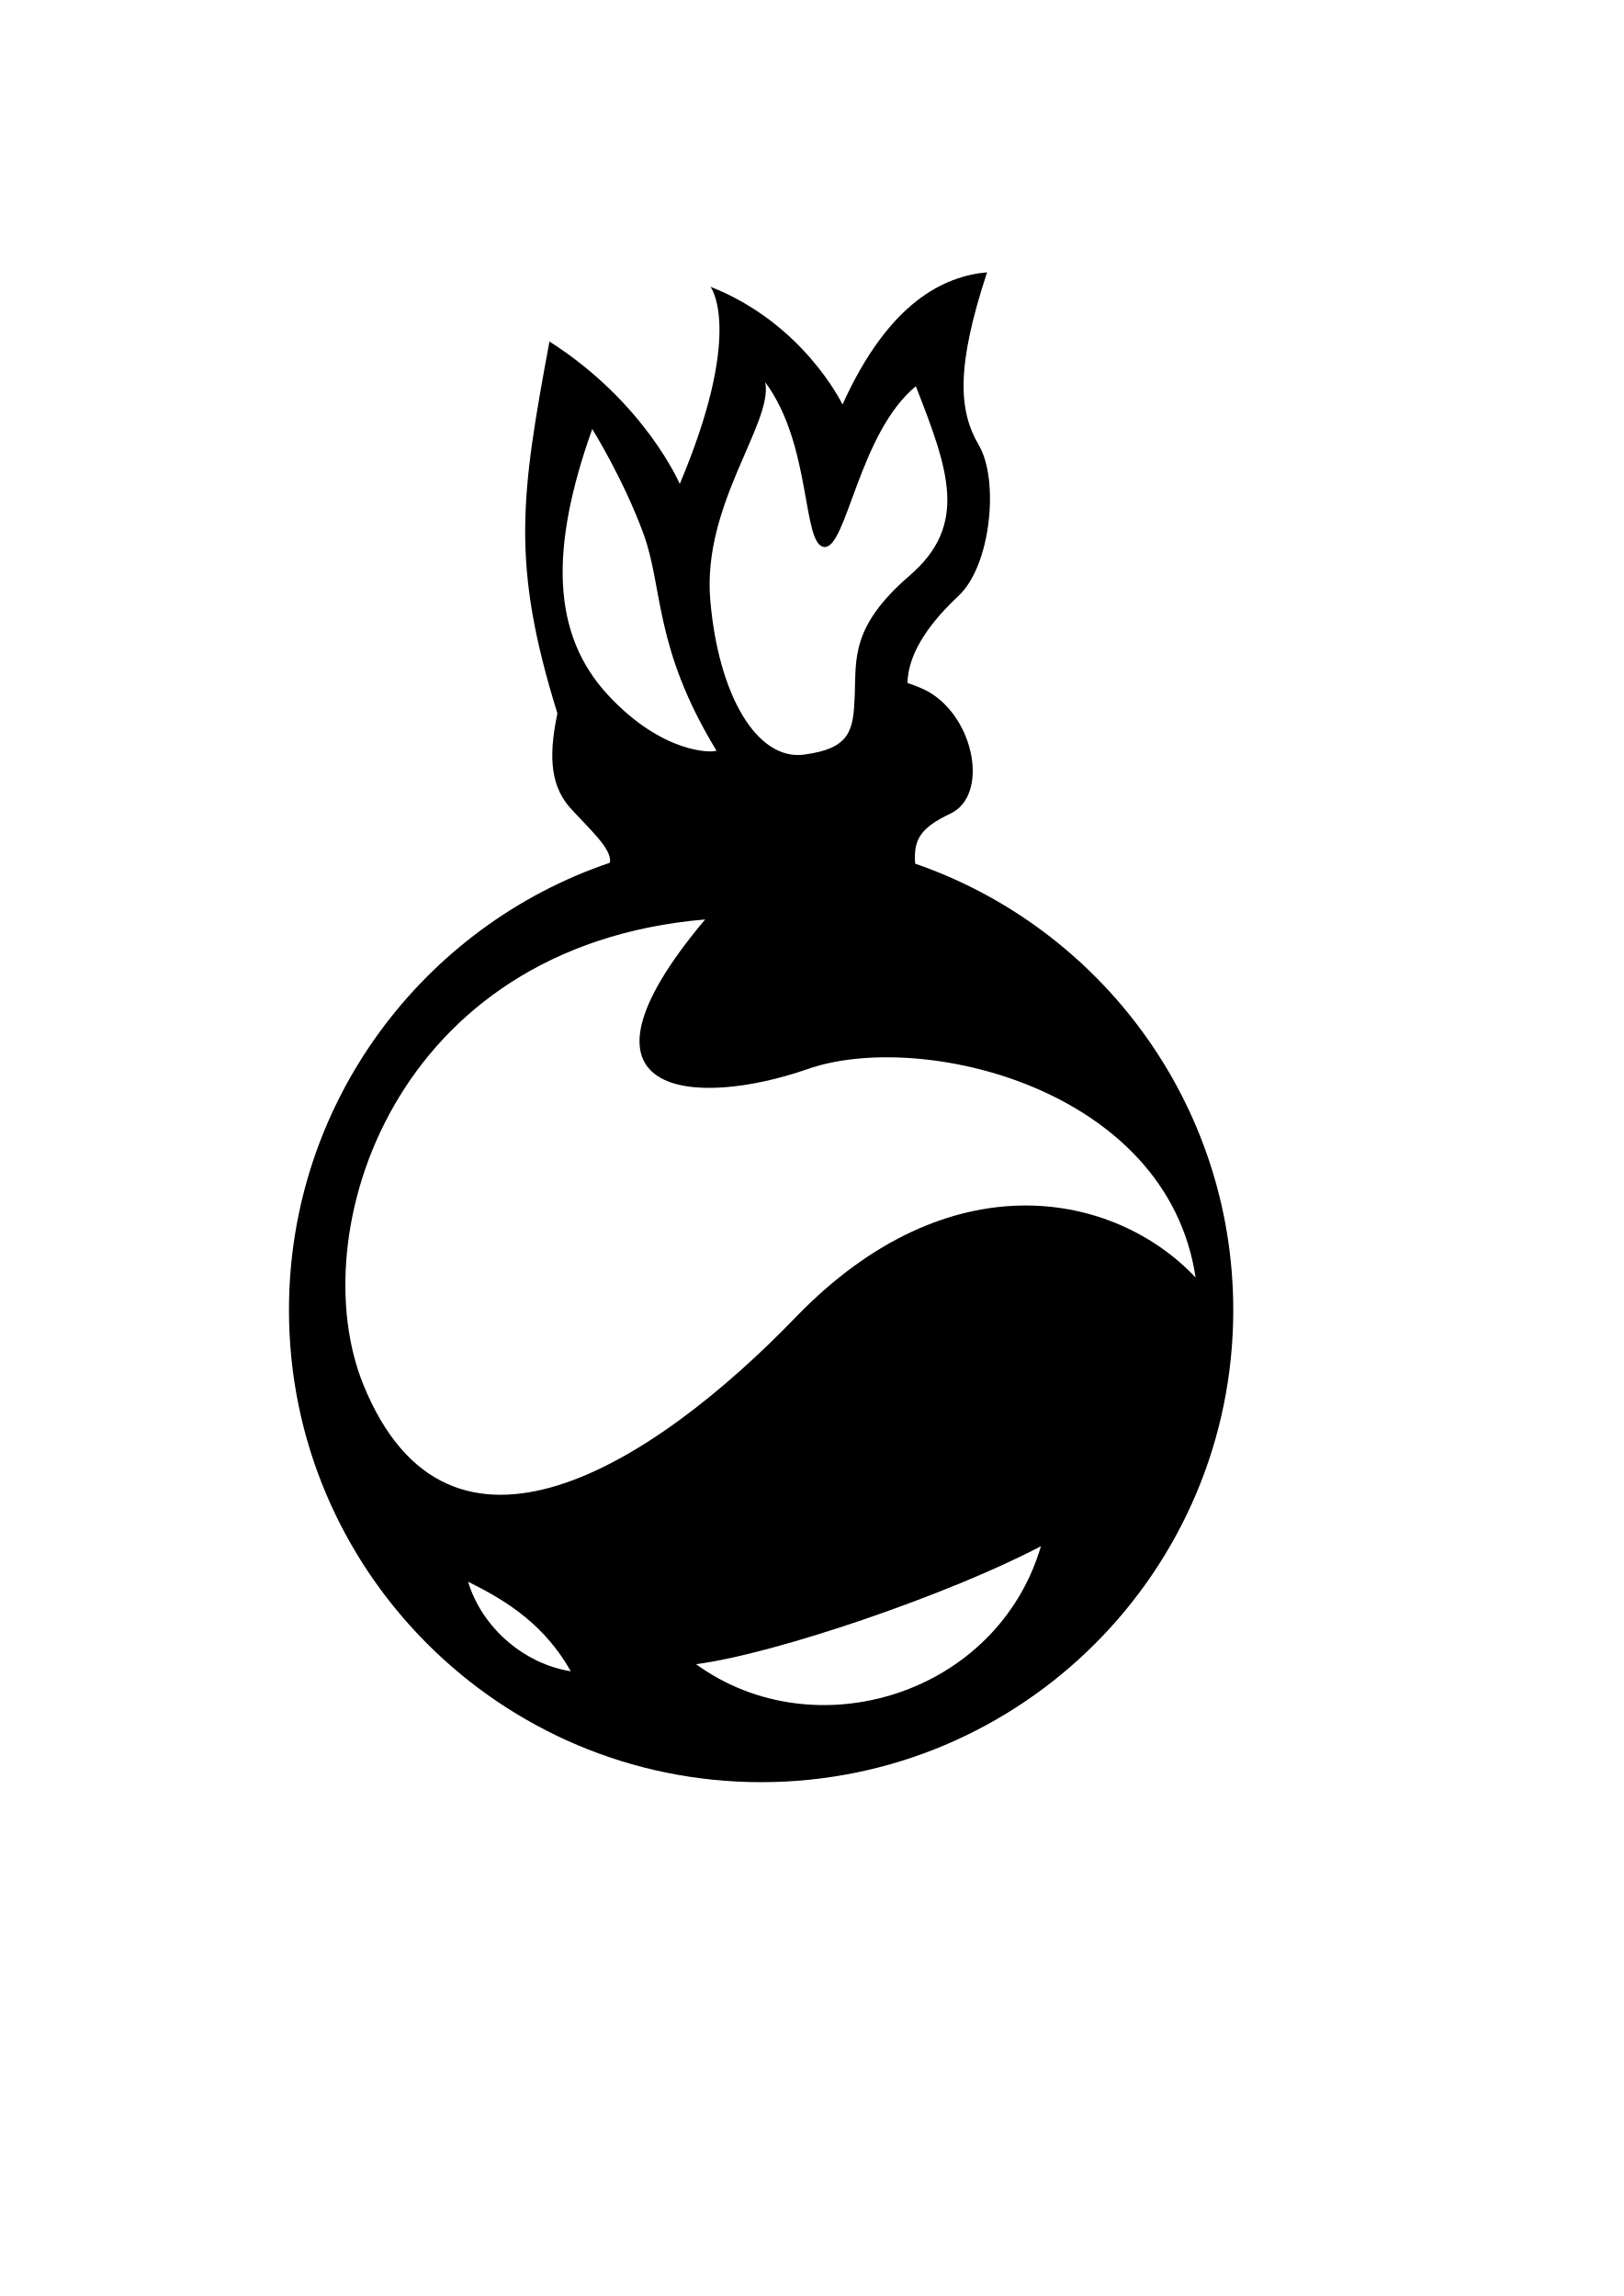
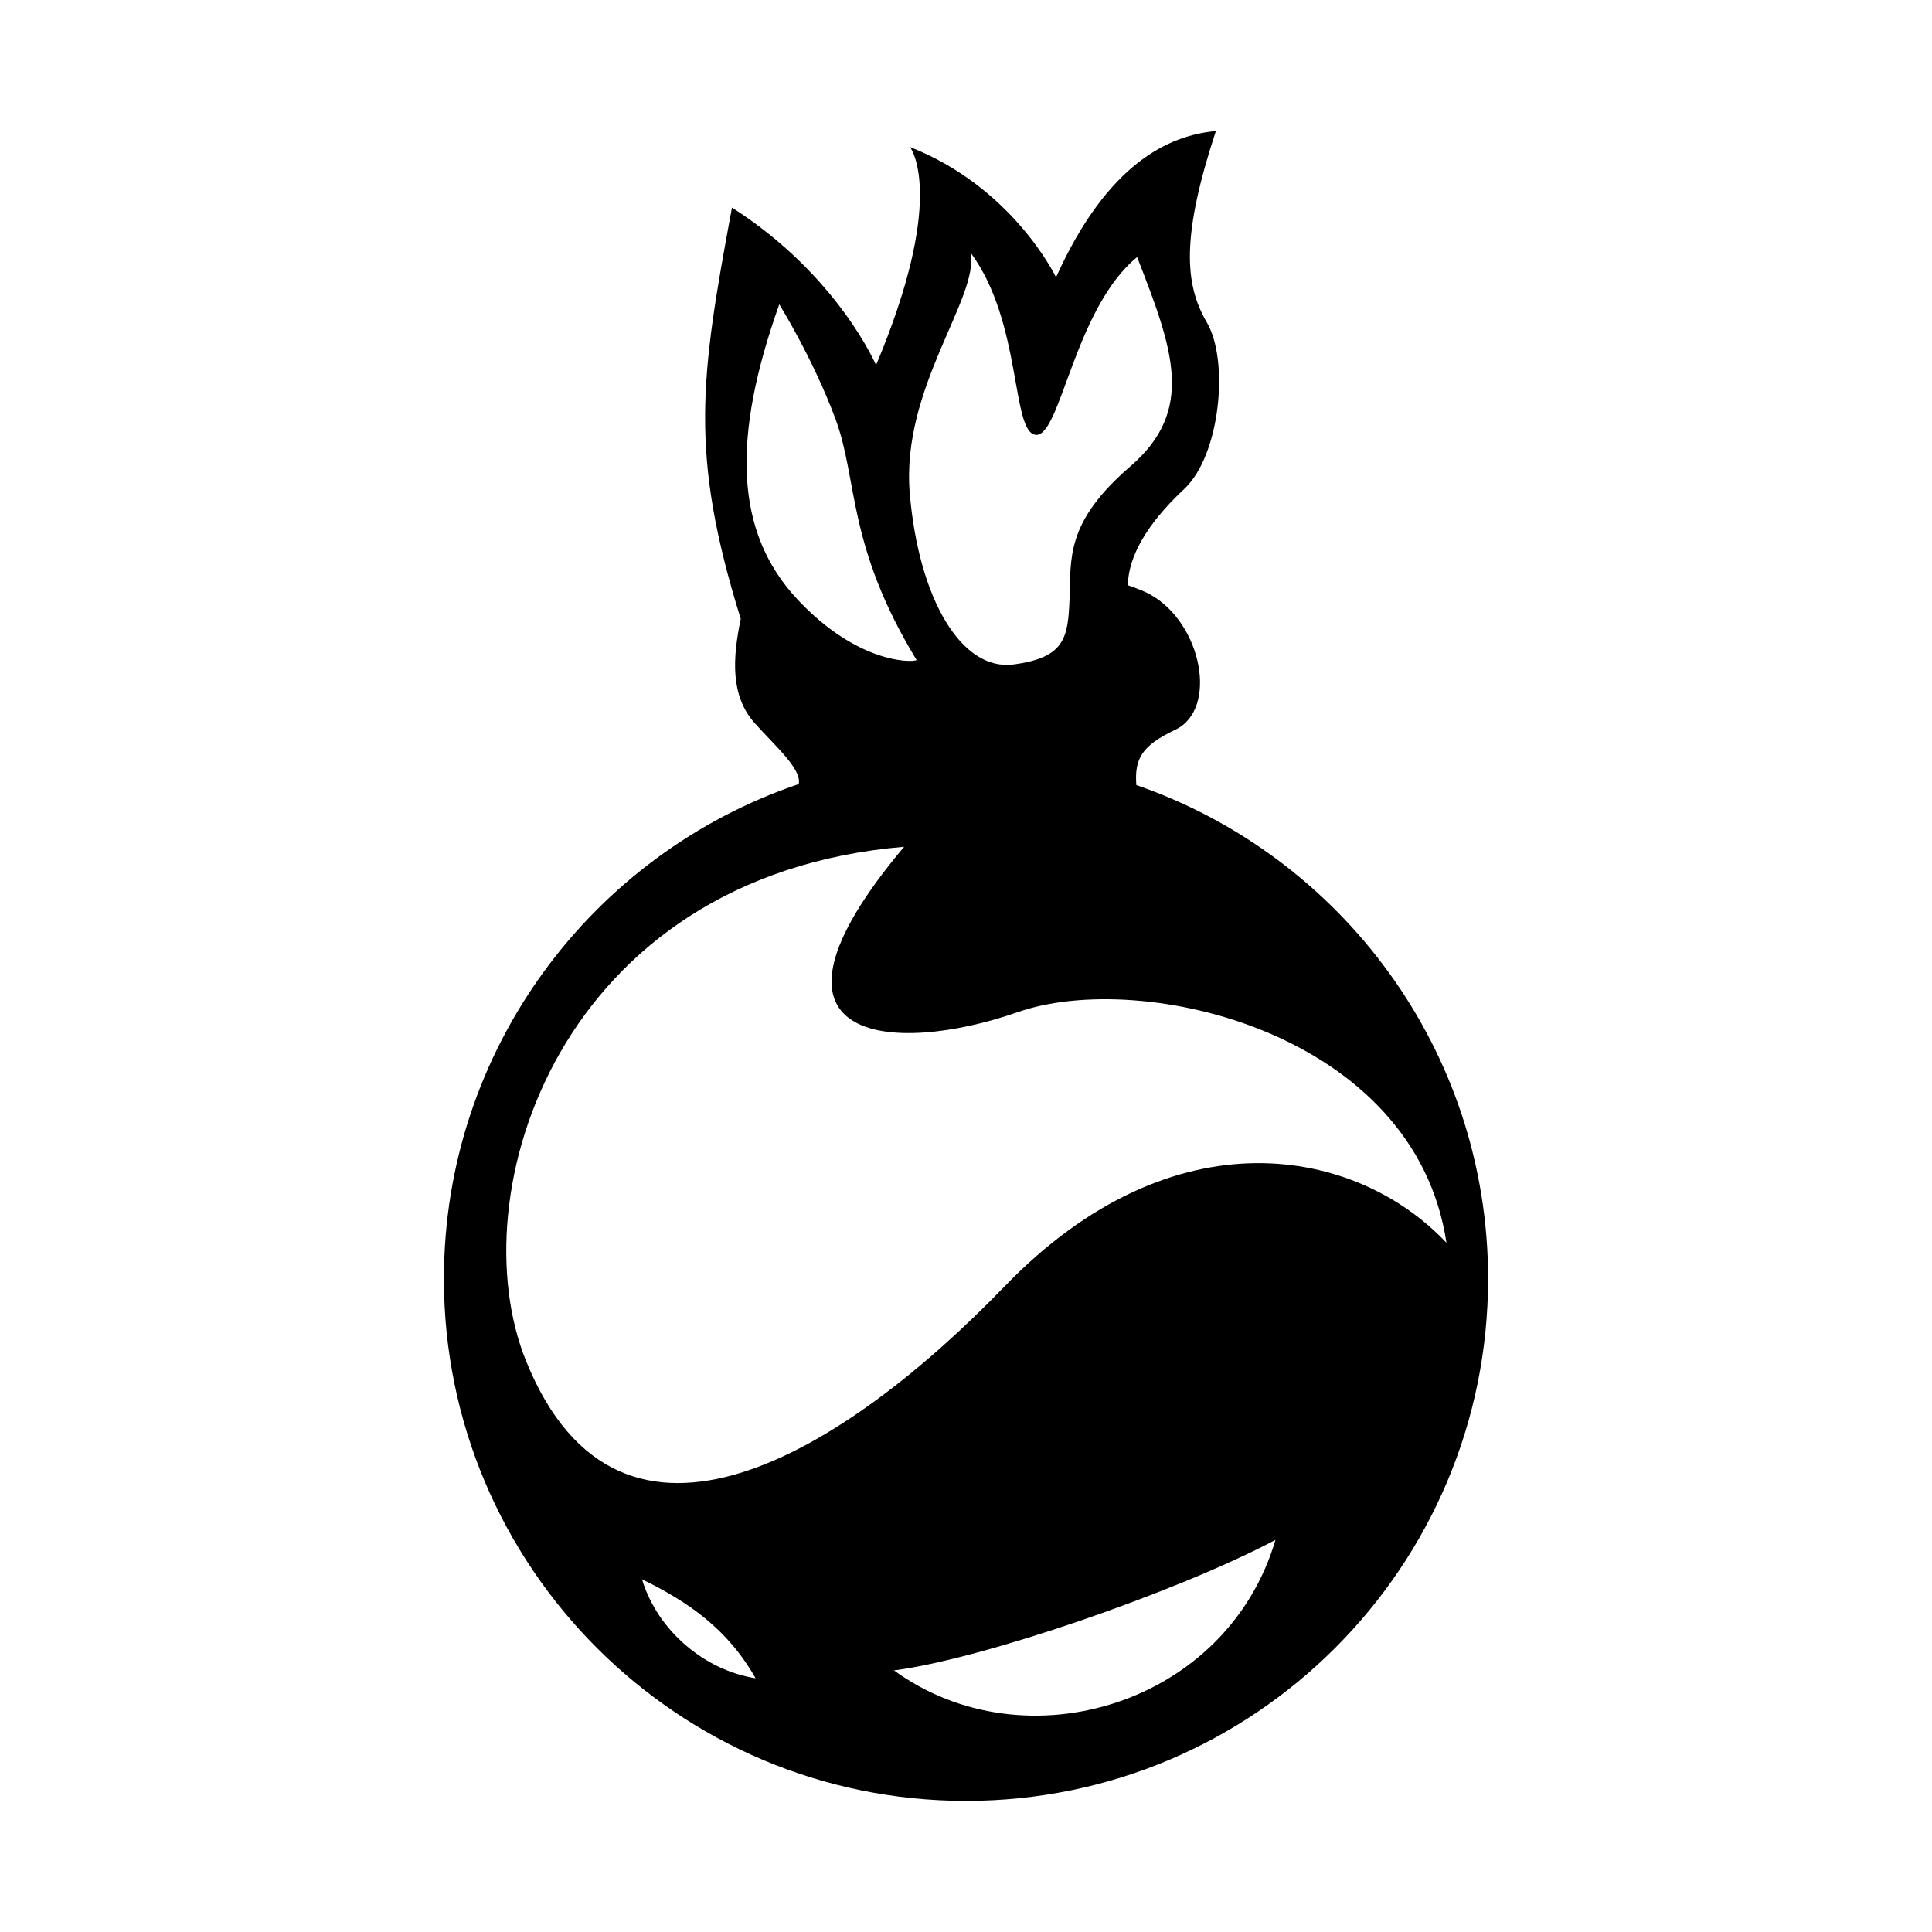
- <svg xmlns="http://www.w3.org/2000/svg" id="svg2343" width="210mm" height="297mm" version="1.1">
-   <defs id="defs2346" />
-   <path style="opacity:1;fill:#000000;fill-opacity:1;stroke:none;stroke-opacity:1" d="M 482.251,133.148 C 461.795,135.099 434.634,147.257 411.845,197.773 C 411.262,196.565 392.26,157.864 347.313,140.211 C 348.669,142.12 362.648,164.499 332.282,236.617 C 332.282,236.617 315.352,196.806 268.595,166.961 C 254.477,242.844 249.757,275.681 272.47,348.773 C 268.854,366.186 267.857,382.729 278.563,394.773 C 287.293,404.594 299.589,415.172 298.095,421.805 C 206.935,452.668 141.251,538.991 141.251,640.523 C 141.251,767.925 244.662,871.305 372.063,871.305 C 499.465,871.305 602.845,767.925 602.845,640.523 C 602.845,539.473 537.82,453.478 447.345,422.242 C 446.499,410.7 449.606,404.873 464.595,397.773 C 483.496,388.82 476.538,351.019 453.657,338.086 C 451.41,336.816 447.973,335.392 443.595,333.898 C 443.938,317.977 456.252,302.846 468.563,291.305 C 484.481,276.382 488.449,234.623 478.501,217.711 C 468.553,200.799 467.237,179.546 482.501,133.148 C 482.421,133.156 482.331,133.141 482.251,133.148 z M 374.063,186.867 C 396.945,217.707 391.964,266.435 402.907,267.43 C 413.85,268.424 419.833,211.717 447.688,188.836 C 463.606,229.624 473.538,256.496 444.688,281.367 C 415.838,306.238 418.515,322.134 417.813,340.055 C 417.149,357.025 415.851,365.945 392.97,368.93 C 370.089,371.914 351.168,340.062 347.188,293.305 C 343.209,246.548 378.043,206.764 374.063,186.867 z M 289.501,209.742 C 289.501,209.742 304.428,233.632 314.376,260.492 C 324.324,287.353 319.349,316.193 350.188,366.93 C 350.185,366.933 350.16,366.958 350.157,366.961 C 350.153,366.966 350.131,366.986 350.126,366.992 C 350.12,366.998 350.101,367.019 350.095,367.023 C 350.079,367.031 350.044,367.049 350.032,367.055 C 347.856,368.023 323.988,368.501 297.438,340.055 C 269.583,310.21 268.609,268.437 289.501,209.742 z M 344.688,449.523 C 271.071,537.068 339.744,541.879 394.938,522.617 C 449.98,503.408 570.511,531.569 584.438,624.586 C 545.143,582.803 464.261,566.012 388.97,643.992 C 319.332,716.117 219.35,780.002 177.563,676.836 C 147.75,603.23 191.982,462.456 344.688,449.523 z M 508.845,755.93 C 487.456,828.552 398.417,855.897 340.22,813.617 C 379.018,808.643 464.575,779.308 508.845,755.93 z M 228.813,773.336 C 249.207,783.284 266.597,795.2 279.032,817.086 C 256.648,813.604 235.777,796.217 228.813,773.336 z " id="path2352" />
+ <svg xmlns="http://www.w3.org/2000/svg" id="svg1376" width="500" height="500" version="1.0">
+   <defs id="defs1379" />
+   <path style="opacity:1;fill:#000000;fill-opacity:1;stroke:none;stroke-opacity:1" d="m 314.517,33.928 c -11.976,1.142 -27.877,8.26 -41.219,37.834 -0.341,-0.707 -11.466,-23.365 -37.779,-33.699 0.794,1.118 8.977,14.219 -8.8,56.44 0,0 -9.912,-23.307 -37.285,-40.779 -8.265,44.425 -11.028,63.649 2.269,106.44 -2.117,10.194 -2.7,19.879 3.568,26.93 5.111,5.749 12.309,11.942 11.434,15.825 -53.368,18.069 -91.822,68.605 -91.822,128.046 0,74.586 60.541,135.108 135.127,135.108 74.586,-1e-5 135.108,-60.522 135.108,-135.108 1e-5,-59.159 -38.068,-109.504 -91.036,-127.79 -0.495,-6.757 1.324,-10.168 10.099,-14.325 11.066,-5.242 6.992,-27.372 -6.403,-34.943 -1.316,-0.744 -3.328,-1.577 -5.891,-2.452 0.201,-9.321 7.41,-18.179 14.618,-24.936 9.319,-8.736 11.642,-33.184 5.818,-43.085 -5.824,-9.901 -6.594,-22.343 2.342,-49.506 -0.047,0.004 -0.099,-0.005 -0.146,0 z m -63.337,31.449 c 13.395,18.055 10.48,46.582 16.886,47.164 6.407,0.582 9.909,-32.616 26.217,-46.012 9.319,23.879 15.134,39.611 -1.756,54.171 -16.89,14.56 -15.323,23.866 -15.734,34.358 -0.389,9.935 -1.149,15.157 -14.544,16.905 -13.395,1.747 -24.472,-16.9 -26.802,-44.274 -2.33,-27.373 18.063,-50.664 15.734,-62.313 z m -49.506,13.392 c 0,0 8.739,13.986 14.563,29.711 5.824,15.725 2.911,32.61 20.966,62.313 -0.003,0.002 -0.017,0.017 -0.018,0.018 -0.003,0.003 -0.015,0.015 -0.018,0.018 -0.003,0.003 -0.015,0.015 -0.018,0.018 -0.009,0.005 -0.029,0.015 -0.037,0.018 -1.274,0.567 -15.247,0.846 -30.79,-15.807 -16.307,-17.472 -16.877,-41.928 -4.647,-76.29 z m 32.309,140.377 c -43.098,51.252 -2.895,54.069 29.418,42.792 32.223,-11.246 102.787,5.241 110.941,59.696 -23.005,-24.461 -70.356,-34.292 -114.435,11.361 -40.769,42.225 -99.302,79.625 -123.765,19.228 -17.454,-43.092 8.441,-125.506 97.841,-133.077 z m 96.103,179.382 c -12.522,42.516 -64.648,58.525 -98.72,33.772 22.714,-2.912 72.802,-20.086 98.72,-33.772 z m -163.941,10.19 c 11.939,5.824 22.12,12.8 29.4,25.613 -13.104,-2.038 -25.323,-12.217 -29.4,-25.613 z" id="path2352" />
</svg>
